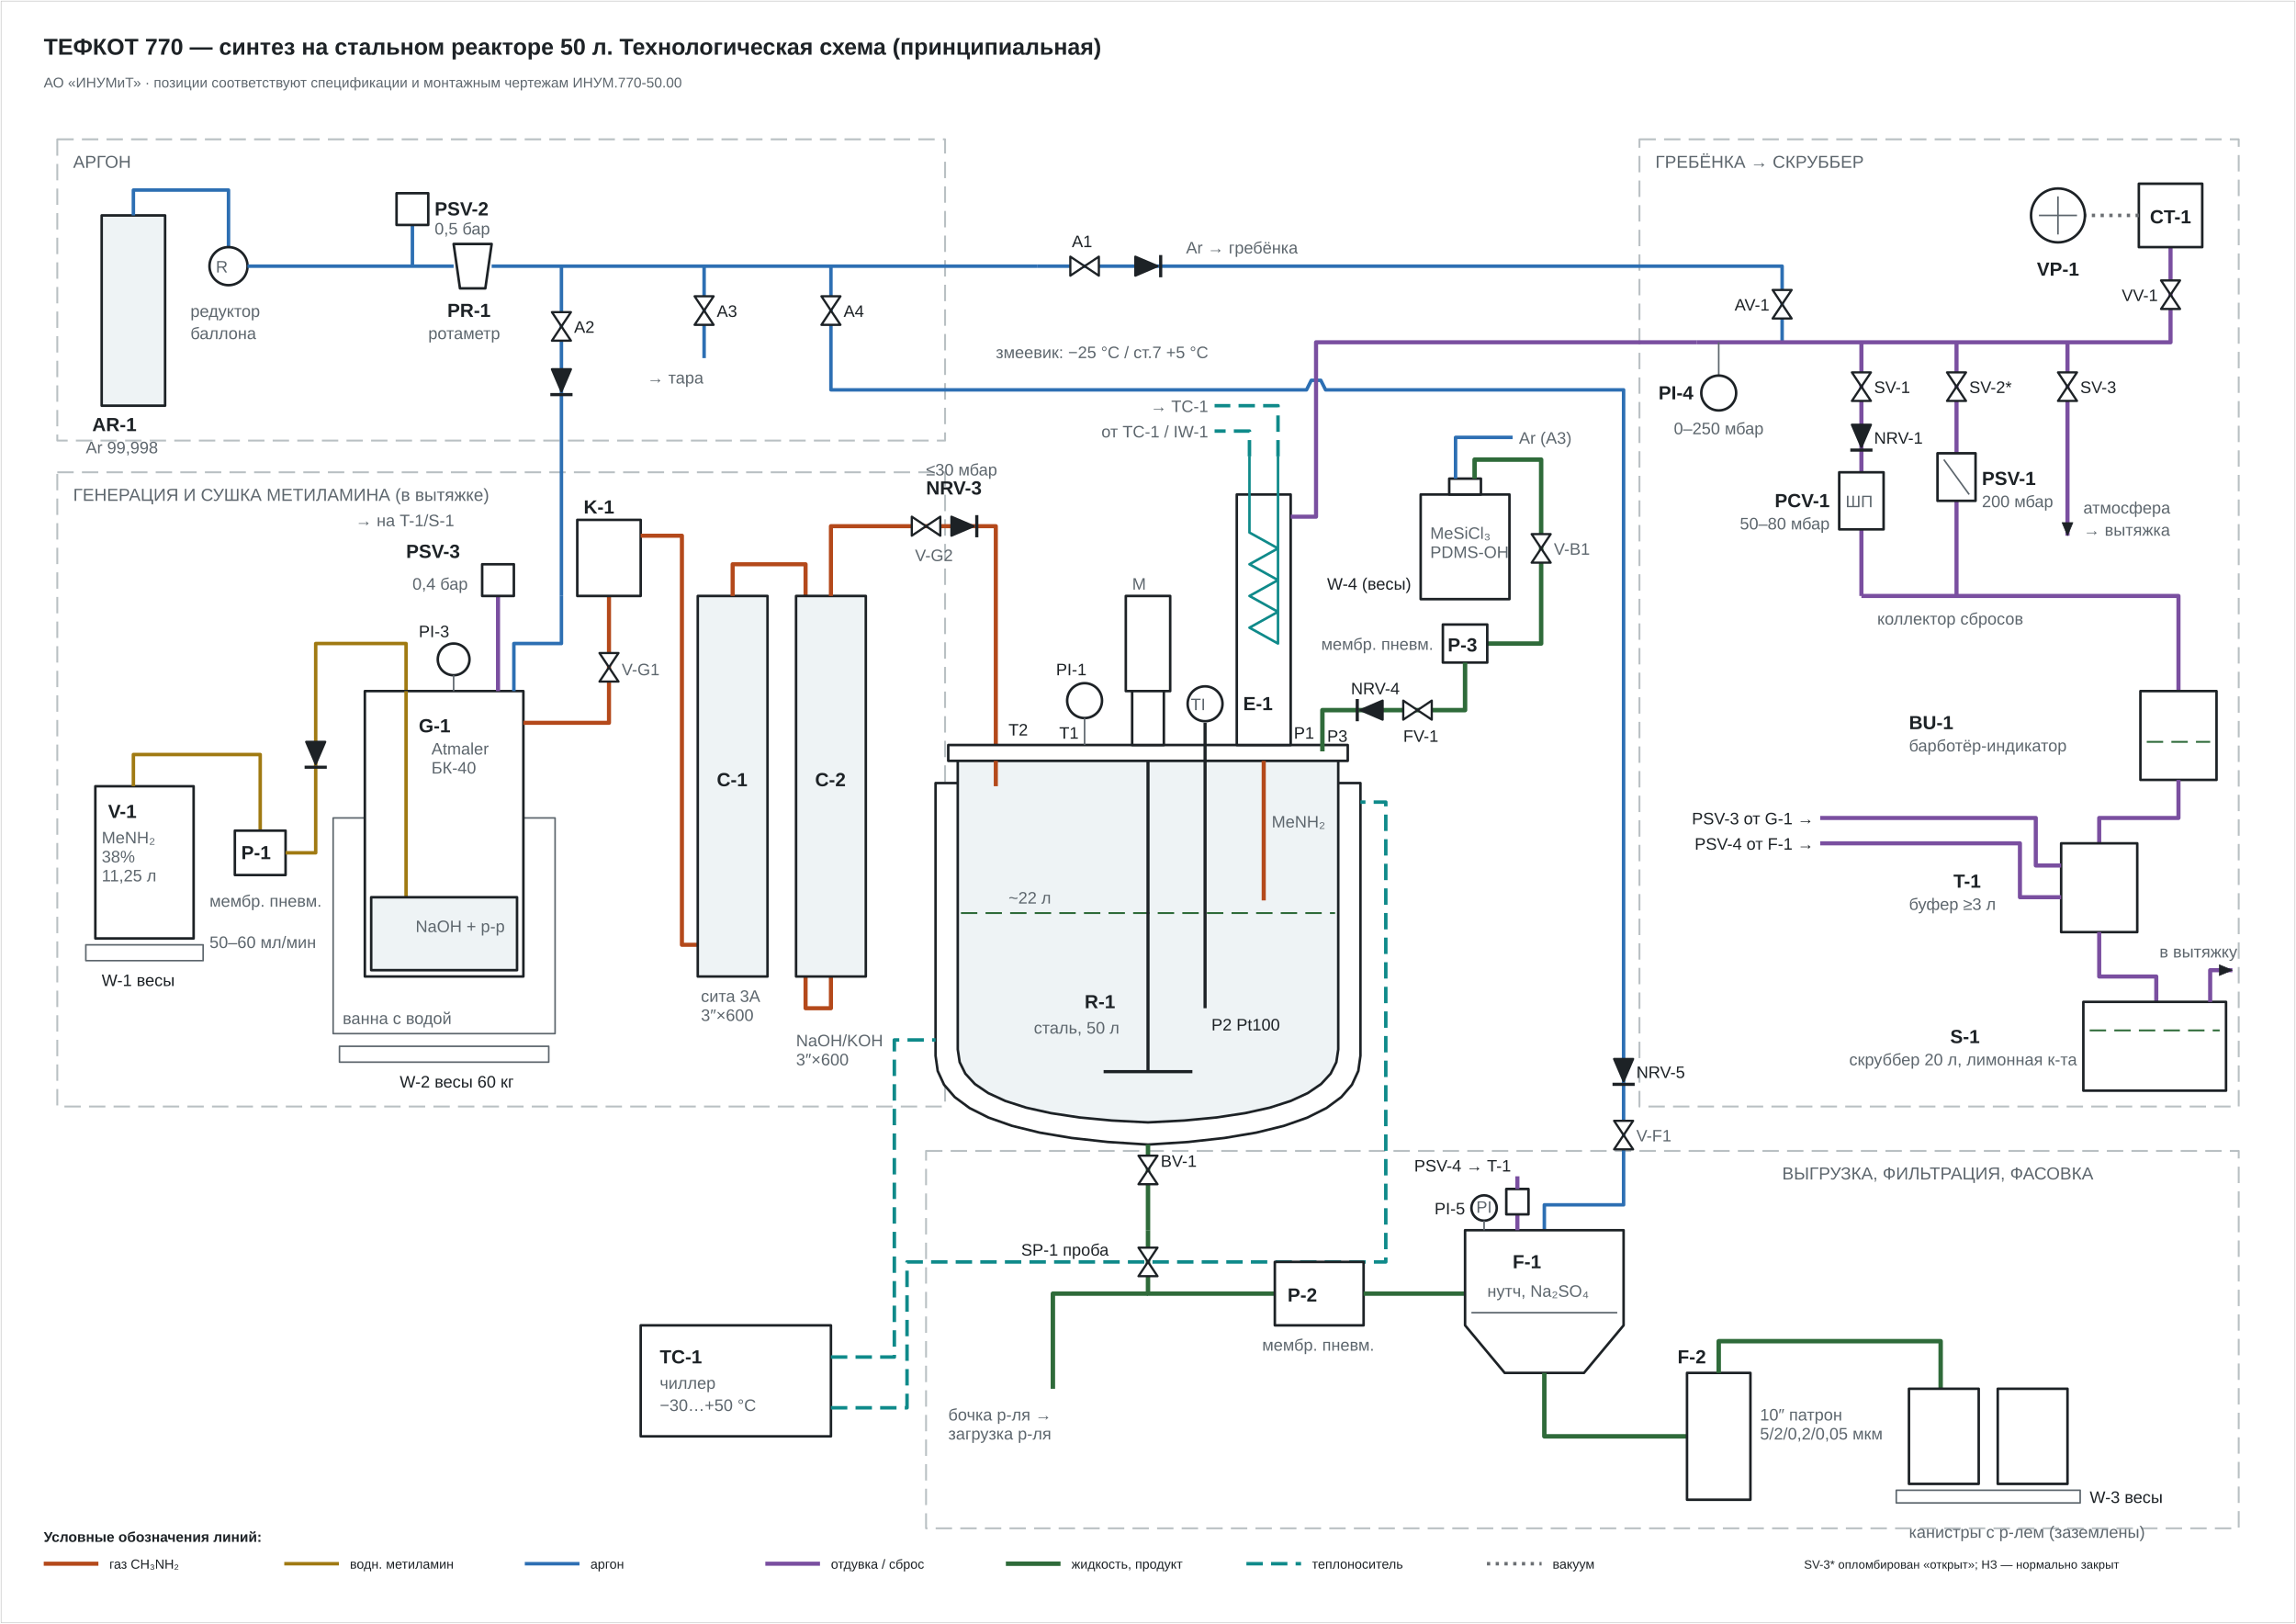
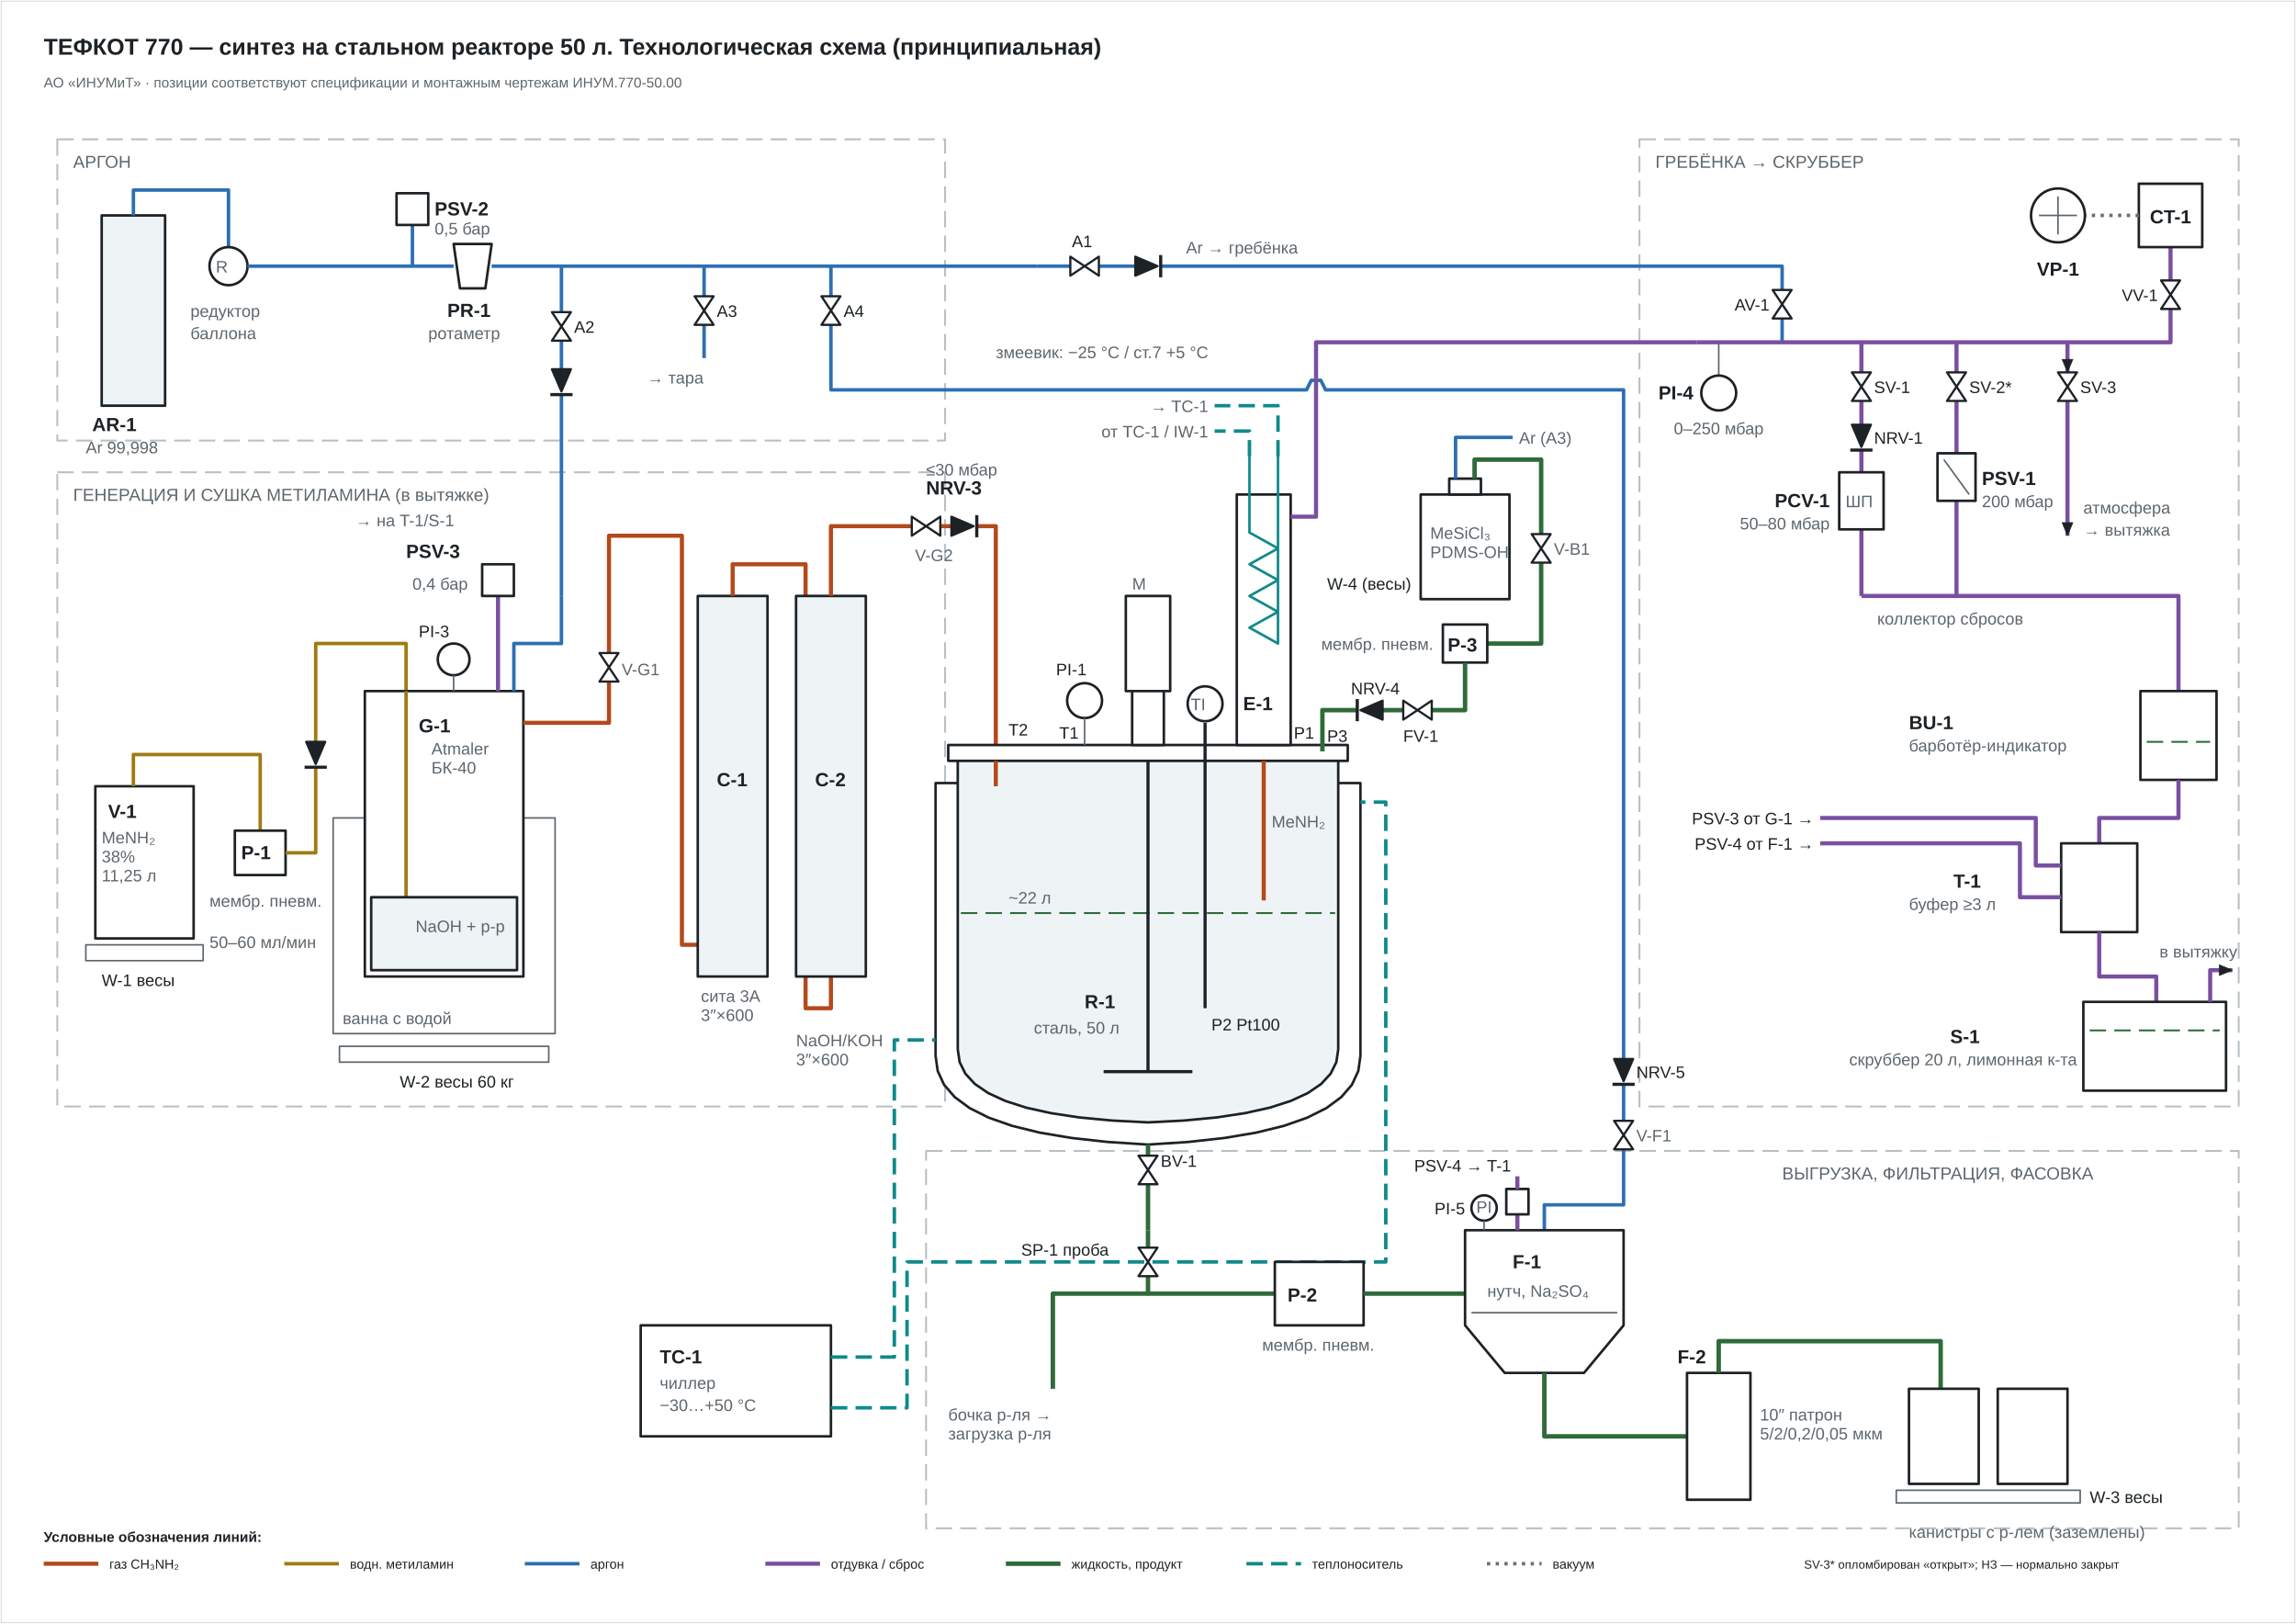
<svg xmlns="http://www.w3.org/2000/svg" viewBox="0 0 420.0 297.0" width="420.0mm" height="297.0mm" font-family="Arial, 'Liberation Sans', sans-serif">
  <rect width="100%" height="100%" fill="#fff" />
  <path d="M0.20,0.20 L419.80,0.20 L419.80,296.80 L0.20,296.80 Z" fill="none" stroke="#bbbbbb" stroke-width="0.1" stroke-linejoin="round" />
  <text x="8.00" y="10.00" font-size="4.2" text-anchor="start" fill="#1d2226" font-weight="bold">ТЕФКОТ 770 — синтез на стальном реакторе 50 л. Технологическая схема (принципиальная)</text>
  <text x="8.00" y="16.00" font-size="2.6" text-anchor="start" fill="#5d666d">АО «ИНУМиТ» · позиции соответствуют спецификации и монтажным чертежам ИНУМ.770-50.00</text>
  <path d="M10.48,25.48 L172.88,25.48 L172.88,80.58 L10.48,80.58 Z" fill="none" stroke="#b9c0c3" stroke-width="0.348" stroke-dasharray="3 1.5" stroke-linejoin="round" />
  <text x="13.38" y="30.70" font-size="3.19" text-anchor="start" fill="#5d666d">АРГОН</text>
  <path d="M10.48,86.38 L172.88,86.38 L172.88,202.38 L10.48,202.38 Z" fill="none" stroke="#b9c0c3" stroke-width="0.348" stroke-dasharray="3 1.5" stroke-linejoin="round" />
  <text x="13.38" y="91.60" font-size="3.19" text-anchor="start" fill="#5d666d">ГЕНЕРАЦИЯ И СУШКА МЕТИЛАМИНА (в вытяжке)</text>
  <path d="M299.90,25.48 L409.52,25.48 L409.52,202.38 L299.90,202.38 Z" fill="none" stroke="#b9c0c3" stroke-width="0.348" stroke-dasharray="3 1.5" stroke-linejoin="round" />
  <text x="302.80" y="30.70" font-size="3.19" text-anchor="start" fill="#5d666d">ГРЕБЁНКА → СКРУББЕР</text>
  <path d="M169.40,210.50 L409.52,210.50 L409.52,279.52 L169.40,279.52 Z" fill="none" stroke="#b9c0c3" stroke-width="0.348" stroke-dasharray="3 1.5" stroke-linejoin="round" />
  <text x="326.00" y="215.72" font-size="3.19" text-anchor="start" fill="#5d666d">ВЫГРУЗКА, ФИЛЬТРАЦИЯ, ФАСОВКА</text>
  <path d="M18.60,39.40 L30.20,39.40 L30.20,74.20 L18.60,74.20 Z" fill="#eef3f5" stroke="#1d2226" stroke-width="0.464" stroke-linejoin="round" />
  <text x="16.86" y="78.84" font-size="3.48" text-anchor="start" fill="#1d2226" font-weight="bold">AR-1</text>
  <text x="15.70" y="82.90" font-size="3.045" text-anchor="start" fill="#5d666d">Ar 99,998</text>
  <path d="M24.40,39.40 L24.40,34.76 L41.80,34.76 L41.80,45.20" fill="none" stroke="#2d6fb3" stroke-width="0.638" stroke-linejoin="round" />
  <circle cx="41.80" cy="48.68" r="3.48" fill="#ffffff" stroke="#1d2226" stroke-width="0.464" />
  <text x="39.48" y="49.84" font-size="3.045" text-anchor="start" fill="#5d666d">R</text>
  <text x="34.84" y="57.96" font-size="3.045" text-anchor="start" fill="#5d666d">редуктор</text>
  <text x="34.84" y="62.02" font-size="3.045" text-anchor="start" fill="#5d666d">баллона</text>
  <path d="M45.28,48.68 L82.98,48.68" fill="none" stroke="#2d6fb3" stroke-width="0.638" stroke-linejoin="round" />
  <path d="M75.44,48.68 L75.44,41.14" fill="none" stroke="#2d6fb3" stroke-width="0.638" stroke-linejoin="round" />
  <path d="M72.54,35.34 L78.34,35.34 L78.34,41.14 L72.54,41.14 Z" fill="#ffffff" stroke="#1d2226" stroke-width="0.464" stroke-linejoin="round" />
  <text x="79.50" y="39.40" font-size="3.48" text-anchor="start" fill="#1d2226" font-weight="bold">PSV-2</text>
  <text x="79.50" y="42.88" font-size="3.045" text-anchor="start" fill="#5d666d">0,5 бар</text>
  <path d="M82.98,44.62 L89.94,44.62 L88.78,52.74 L84.14,52.74 Z" fill="#ffffff" stroke="#1d2226" stroke-width="0.464" stroke-linejoin="round" />
  <text x="81.82" y="57.96" font-size="3.48" text-anchor="start" fill="#1d2226" font-weight="bold">PR-1</text>
  <text x="78.34" y="62.02" font-size="3.045" text-anchor="start" fill="#5d666d">ротаметр</text>
  <path d="M89.94,48.68 L169.40,48.68 L189.70,48.68" fill="none" stroke="#2d6fb3" stroke-width="0.638" stroke-linejoin="round" />
-   <path d="M102.70,48.68 L102.70,109.00" fill="none" stroke="#2d6fb3" stroke-width="0.638" stroke-linejoin="round" />
+   <path d="M102.70,48.68 L102.70,57.09" fill="none" stroke="#2d6fb3" stroke-width="0.638" stroke-linejoin="round" />
+   <path d="M102.70,62.31 L102.70,67.53" fill="none" stroke="#2d6fb3" stroke-width="0.638" stroke-linejoin="round" />
+   <path d="M102.70,72.17 L102.70,109.00" fill="none" stroke="#2d6fb3" stroke-width="0.638" stroke-linejoin="round" />
  <path d="M100.96,57.09 L104.44,62.31 L100.96,62.31 L104.44,57.09 Z" fill="#ffffff" stroke="#1d2226" stroke-width="0.406" stroke-linejoin="round" />
  <text x="105.02" y="60.86" font-size="3.045" text-anchor="start" fill="#1d2226">A2</text>
  <path d="M100.96,67.53 L102.70,71.59 L104.44,67.53 Z" fill="#1d2226" stroke="#1d2226" stroke-width="0.406" stroke-linejoin="round" />
  <path d="M100.67,72.17 L104.73,72.17" fill="none" stroke="#1d2226" stroke-width="0.58" stroke-linejoin="round" />
-   <path d="M128.80,48.68 L128.80,65.50" fill="none" stroke="#2d6fb3" stroke-width="0.638" stroke-linejoin="round" />
+   <path d="M128.80,48.68 L128.80,54.19" fill="none" stroke="#2d6fb3" stroke-width="0.638" stroke-linejoin="round" />
+   <path d="M128.80,59.41 L128.80,65.50" fill="none" stroke="#2d6fb3" stroke-width="0.638" stroke-linejoin="round" />
  <path d="M127.06,54.19 L130.54,59.41 L127.06,59.41 L130.54,54.19 Z" fill="#ffffff" stroke="#1d2226" stroke-width="0.406" stroke-linejoin="round" />
  <text x="131.12" y="57.96" font-size="3.045" text-anchor="start" fill="#1d2226">A3</text>
  <text x="118.36" y="70.14" font-size="3.045" text-anchor="start" fill="#5d666d">→ тара</text>
-   <path d="M152.00,48.68 L152.00,71.30 L239.00,71.30 L239.87,69.56 L241.61,69.56 L242.48,71.30 L297.00,71.30 L297.00,220.36 L282.50,220.36 L282.50,225.00" fill="none" stroke="#2d6fb3" stroke-width="0.638" stroke-linejoin="round" />
+   <path d="M152.00,48.68 L152.00,54.19" fill="none" stroke="#2d6fb3" stroke-width="0.638" stroke-linejoin="round" />
+   <path d="M152.00,59.41 L152.00,71.30 L239.00,71.30 L239.87,69.56 L241.61,69.56 L242.48,71.30 L297.00,71.30 L297.00,193.68" fill="none" stroke="#2d6fb3" stroke-width="0.638" stroke-linejoin="round" />
+   <path d="M297.00,198.32 L297.00,204.99" fill="none" stroke="#2d6fb3" stroke-width="0.638" stroke-linejoin="round" />
+   <path d="M297.00,210.21 L297.00,220.36 L282.50,220.36 L282.50,225.00" fill="none" stroke="#2d6fb3" stroke-width="0.638" stroke-linejoin="round" />
  <path d="M150.26,54.19 L153.74,59.41 L150.26,59.41 L153.74,54.19 Z" fill="#ffffff" stroke="#1d2226" stroke-width="0.406" stroke-linejoin="round" />
  <text x="154.32" y="57.96" font-size="3.045" text-anchor="start" fill="#1d2226">A4</text>
  <path d="M295.26,193.68 L297.00,197.74 L298.74,193.68 Z" fill="#1d2226" stroke="#1d2226" stroke-width="0.406" stroke-linejoin="round" />
  <path d="M294.97,198.32 L299.03,198.32" fill="none" stroke="#1d2226" stroke-width="0.58" stroke-linejoin="round" />
  <text x="299.32" y="197.16" font-size="3.045" text-anchor="start" fill="#1d2226">NRV-5</text>
  <path d="M295.26,204.99 L298.74,210.21 L295.26,210.21 L298.74,204.99 Z" fill="#ffffff" stroke="#1d2226" stroke-width="0.406" stroke-linejoin="round" />
  <text x="299.32" y="208.76" font-size="3.045" text-anchor="start" fill="#5d666d">V-F1</text>
-   <path d="M189.70,48.68 L326.00,48.68 L326.00,62.60" fill="none" stroke="#2d6fb3" stroke-width="0.638" stroke-linejoin="round" />
+   <path d="M189.70,48.68 L195.79,48.68" fill="none" stroke="#2d6fb3" stroke-width="0.638" stroke-linejoin="round" />
+   <path d="M201.01,48.68 L207.68,48.68" fill="none" stroke="#2d6fb3" stroke-width="0.638" stroke-linejoin="round" />
+   <path d="M212.32,48.68 L326.00,48.68 L326.00,53.03" fill="none" stroke="#2d6fb3" stroke-width="0.638" stroke-linejoin="round" />
+   <path d="M326.00,58.25 L326.00,62.60" fill="none" stroke="#2d6fb3" stroke-width="0.638" stroke-linejoin="round" />
  <path d="M195.79,46.94 L201.01,50.42 L201.01,46.94 L195.79,50.42 Z" fill="#ffffff" stroke="#1d2226" stroke-width="0.406" stroke-linejoin="round" />
  <text x="196.08" y="45.20" font-size="3.045" text-anchor="start" fill="#1d2226">A1</text>
  <path d="M207.68,46.94 L211.74,48.68 L207.68,50.42 Z" fill="#1d2226" stroke="#1d2226" stroke-width="0.406" stroke-linejoin="round" />
  <path d="M212.32,46.65 L212.32,50.71" fill="none" stroke="#1d2226" stroke-width="0.58" stroke-linejoin="round" />
  <text x="216.96" y="46.36" font-size="3.045" text-anchor="start" fill="#5d666d">Ar → гребёнка</text>
  <path d="M17.44,143.80 L35.42,143.80 L35.42,171.64 L17.44,171.64 Z" fill="#ffffff" stroke="#1d2226" stroke-width="0.464" stroke-linejoin="round" />
  <text x="19.76" y="149.60" font-size="3.48" text-anchor="start" fill="#1d2226" font-weight="bold">V-1</text>
  <text x="18.60" y="154.24" font-size="3.045" text-anchor="start" fill="#5d666d">MeNH₂</text>
  <text x="18.60" y="157.72" font-size="3.045" text-anchor="start" fill="#5d666d">38%</text>
  <text x="18.60" y="161.20" font-size="3.045" text-anchor="start" fill="#5d666d">11,25 л</text>
  <path d="M15.70,172.80 L37.16,172.80 L37.16,175.70 L15.70,175.70 Z" fill="none" stroke="#5d666d" stroke-width="0.29" stroke-linejoin="round" />
  <text x="18.60" y="180.34" font-size="3.045" text-anchor="start" fill="#1d2226">W-1 весы</text>
  <path d="M24.40,143.80 L24.40,138.00 L47.60,138.00 L47.60,151.92" fill="none" stroke="#a07a12" stroke-width="0.638" stroke-linejoin="round" />
  <path d="M42.96,151.92 L52.24,151.92 L52.24,160.04 L42.96,160.04 Z" fill="#ffffff" stroke="#1d2226" stroke-width="0.464" stroke-linejoin="round" />
  <text x="44.12" y="157.14" font-size="3.48" text-anchor="start" fill="#1d2226" font-weight="bold">P-1</text>
  <text x="38.32" y="165.84" font-size="3.045" text-anchor="start" fill="#5d666d">мембр. пневм.</text>
  <text x="38.32" y="173.38" font-size="3.045" text-anchor="start" fill="#5d666d">50–60 мл/мин</text>
-   <path d="M52.24,155.98 L57.75,155.98 L57.75,117.70 L74.28,117.70 L74.28,126.40" fill="none" stroke="#a07a12" stroke-width="0.638" stroke-linejoin="round" />
+   <path d="M52.24,155.98 L57.75,155.98 L57.75,140.32" fill="none" stroke="#a07a12" stroke-width="0.638" stroke-linejoin="round" />
+   <path d="M57.75,135.68 L57.75,117.70 L74.28,117.70 L74.28,126.40" fill="none" stroke="#a07a12" stroke-width="0.638" stroke-linejoin="round" />
  <path d="M56.01,135.68 L57.75,139.74 L59.49,135.68 Z" fill="#1d2226" stroke="#1d2226" stroke-width="0.406" stroke-linejoin="round" />
  <path d="M55.72,140.32 L59.78,140.32" fill="none" stroke="#1d2226" stroke-width="0.58" stroke-linejoin="round" />
  <path d="M60.94,149.60 L101.54,149.60 L101.54,189.04 L60.94,189.04 Z" fill="none" stroke="#5d666d" stroke-width="0.29" stroke-linejoin="round" />
  <text x="62.68" y="187.30" font-size="3.045" text-anchor="start" fill="#5d666d">ванна с водой</text>
  <path d="M66.74,126.40 L95.74,126.40 L95.74,178.60 L66.74,178.60 Z" fill="#ffffff" stroke="#1d2226" stroke-width="0.464" stroke-linejoin="round" />
  <path d="M74.28,126.40 L74.28,172.80" fill="none" stroke="#a07a12" stroke-width="0.638" stroke-linejoin="round" />
  <path d="M67.90,164.10 L94.58,164.10 L94.58,177.44 L67.90,177.44 Z" fill="#eef3f5" stroke="#1d2226" stroke-width="0.464" stroke-linejoin="round" />
  <text x="76.02" y="170.48" font-size="3.045" text-anchor="start" fill="#5d666d">NaOH + р-р</text>
  <text x="76.60" y="133.94" font-size="3.48" text-anchor="start" fill="#1d2226" font-weight="bold">G-1</text>
  <text x="78.92" y="138.00" font-size="3.045" text-anchor="start" fill="#5d666d">Atmaler</text>
  <text x="78.92" y="141.48" font-size="3.045" text-anchor="start" fill="#5d666d">БК-40</text>
  <path d="M62.10,191.36 L100.38,191.36 L100.38,194.26 L62.10,194.26 Z" fill="none" stroke="#5d666d" stroke-width="0.29" stroke-linejoin="round" />
  <text x="73.12" y="198.90" font-size="3.045" text-anchor="start" fill="#1d2226">W-2 весы 60 кг</text>
  <path d="M91.10,126.40 L91.10,117.70 L91.10,109.00" fill="none" stroke="#7a4fa0" stroke-width="0.754" stroke-linejoin="round" />
  <path d="M88.20,103.20 L94.00,103.20 L94.00,109.00 L88.20,109.00 Z" fill="#ffffff" stroke="#1d2226" stroke-width="0.464" stroke-linejoin="round" />
  <text x="74.28" y="102.04" font-size="3.48" text-anchor="start" fill="#1d2226" font-weight="bold">PSV-3</text>
  <text x="75.44" y="107.84" font-size="3.045" text-anchor="start" fill="#5d666d">0,4 бар</text>
  <text x="65.00" y="96.24" font-size="3.045" text-anchor="start" fill="#5d666d">→ на T-1/S-1</text>
  <circle cx="82.98" cy="120.60" r="2.90" fill="#ffffff" stroke="#1d2226" stroke-width="0.464" />
  <path d="M82.98,123.50 L82.98,126.40" fill="none" stroke="#5d666d" stroke-width="0.29" stroke-linejoin="round" />
  <text x="76.60" y="116.54" font-size="3.045" text-anchor="start" fill="#1d2226">PI-3</text>
  <path d="M102.70,109.00 L102.70,117.70 L94.00,117.70 L94.00,126.40" fill="none" stroke="#2d6fb3" stroke-width="0.638" stroke-linejoin="round" />
-   <path d="M95.74,132.20 L111.40,132.20 L111.40,109.00" fill="none" stroke="#b4491b" stroke-width="0.754" stroke-linejoin="round" />
+   <path d="M95.74,132.20 L111.40,132.20 L111.40,124.66" fill="none" stroke="#b4491b" stroke-width="0.754" stroke-linejoin="round" />
+   <path d="M111.40,119.44 L111.40,97.98 L124.74,97.98 L124.74,172.80 L127.64,172.80" fill="none" stroke="#b4491b" stroke-width="0.754" stroke-linejoin="round" />
  <path d="M109.66,119.44 L113.14,124.66 L109.66,124.66 L113.14,119.44 Z" fill="#ffffff" stroke="#1d2226" stroke-width="0.406" stroke-linejoin="round" />
  <text x="113.72" y="123.50" font-size="3.045" text-anchor="start" fill="#5d666d">V-G1</text>
-   <path d="M105.60,95.08 L117.20,95.08 L117.20,109.00 L105.60,109.00 Z" fill="#ffffff" stroke="#1d2226" stroke-width="0.464" stroke-linejoin="round" />
-   <text x="106.76" y="93.92" font-size="3.48" text-anchor="start" fill="#1d2226" font-weight="bold">K-1</text>
-   <path d="M117.20,97.98 L124.74,97.98 L124.74,172.80 L127.64,172.80" fill="none" stroke="#b4491b" stroke-width="0.754" stroke-linejoin="round" />
  <path d="M127.64,109.00 L140.40,109.00 L140.40,178.60 L127.64,178.60 Z" fill="#eef3f5" stroke="#1d2226" stroke-width="0.464" stroke-linejoin="round" />
  <text x="131.12" y="143.80" font-size="3.48" text-anchor="start" fill="#1d2226" font-weight="bold">C-1</text>
  <text x="128.22" y="183.24" font-size="3.045" text-anchor="start" fill="#5d666d">сита 3A</text>
  <text x="128.22" y="186.72" font-size="3.045" text-anchor="start" fill="#5d666d">3″×600</text>
  <path d="M134.02,109.00 L134.02,103.20 L147.36,103.20 L147.36,184.40 L152.00,184.40 L152.00,178.60" fill="none" stroke="#b4491b" stroke-width="0.754" stroke-linejoin="round" />
  <path d="M145.62,109.00 L158.38,109.00 L158.38,178.60 L145.62,178.60 Z" fill="#eef3f5" stroke="#1d2226" stroke-width="0.464" stroke-linejoin="round" />
  <text x="149.10" y="143.80" font-size="3.48" text-anchor="start" fill="#1d2226" font-weight="bold">C-2</text>
  <text x="145.62" y="191.36" font-size="3.045" text-anchor="start" fill="#5d666d">NaOH/KOH</text>
  <text x="145.62" y="194.84" font-size="3.045" text-anchor="start" fill="#5d666d">3″×600</text>
-   <path d="M152.00,109.00 L152.00,96.24 L182.16,96.24 L182.16,136.26" fill="none" stroke="#b4491b" stroke-width="0.754" stroke-linejoin="round" />
+   <path d="M152.00,109.00 L152.00,96.24 L166.79,96.24" fill="none" stroke="#b4491b" stroke-width="0.754" stroke-linejoin="round" />
+   <path d="M172.01,96.24 L174.04,96.24" fill="none" stroke="#b4491b" stroke-width="0.754" stroke-linejoin="round" />
+   <path d="M178.68,96.24 L182.16,96.24 L182.16,136.26" fill="none" stroke="#b4491b" stroke-width="0.754" stroke-linejoin="round" />
  <path d="M166.79,94.50 L172.01,97.98 L172.01,94.50 L166.79,97.98 Z" fill="#ffffff" stroke="#1d2226" stroke-width="0.406" stroke-linejoin="round" />
  <text x="167.37" y="102.62" font-size="3.045" text-anchor="start" fill="#5d666d">V-G2</text>
  <path d="M174.04,94.50 L178.10,96.24 L174.04,97.98 Z" fill="#1d2226" stroke="#1d2226" stroke-width="0.406" stroke-linejoin="round" />
  <path d="M178.68,94.21 L178.68,98.27" fill="none" stroke="#1d2226" stroke-width="0.58" stroke-linejoin="round" />
  <text x="169.40" y="90.44" font-size="3.48" text-anchor="start" fill="#1d2226" font-weight="bold">NRV-3</text>
  <text x="169.40" y="86.96" font-size="3.045" text-anchor="start" fill="#5d666d">≤30 мбар</text>
  <path d="M171.14,143.22 L171.14,193.10 L171.53,195.87 L172.69,198.39 L174.64,200.65 L177.36,202.66 L180.85,204.41 L185.13,205.91 L190.18,207.15 L196.01,208.13 L202.62,208.86 L210.00,209.34 L217.38,208.86 L223.99,208.13 L229.82,207.15 L234.87,205.91 L239.14,204.41 L242.64,202.66 L245.36,200.65 L247.31,198.39 L248.47,195.87 L248.86,193.10 L248.86,143.22 Z" fill="#ffffff" stroke="#1d2226" stroke-width="0.464" stroke-linejoin="round" />
  <path d="M175.20,138.00 L175.20,191.94 L175.55,194.27 L176.59,196.37 L178.33,198.26 L180.77,199.92 L183.90,201.36 L187.73,202.59 L192.25,203.59 L197.47,204.38 L203.39,204.94 L210.00,205.28 L216.61,204.94 L222.53,204.38 L227.75,203.59 L232.27,202.59 L236.10,201.36 L239.23,199.92 L241.67,198.26 L243.41,196.37 L244.45,194.27 L244.80,191.94 L244.80,138.00 Z" fill="#eef3f5" stroke="#1d2226" stroke-width="0.464" stroke-linejoin="round" />
  <path d="M173.46,136.26 L246.54,136.26 L246.54,139.16 L173.46,139.16 Z" fill="#ffffff" stroke="#1d2226" stroke-width="0.464" stroke-linejoin="round" />
  <path d="M175.78,167.00 L244.22,167.00" fill="none" stroke="#2f6b3a" stroke-width="0.348" stroke-dasharray="3 1.5" stroke-linejoin="round" />
  <text x="184.48" y="165.26" font-size="3.045" text-anchor="start" fill="#5d666d">~22 л</text>
  <text x="198.40" y="184.40" font-size="3.48" text-anchor="start" fill="#1d2226" font-weight="bold">R-1</text>
  <text x="189.12" y="189.04" font-size="3.045" text-anchor="start" fill="#5d666d">сталь, 50 л</text>
  <path d="M182.16,139.16 L182.16,143.80" fill="none" stroke="#b4491b" stroke-width="0.754" stroke-linejoin="round" />
  <path d="M231.17,139.16 L231.17,164.68" fill="none" stroke="#b4491b" stroke-width="0.754" stroke-linejoin="round" />
  <text x="232.62" y="151.34" font-size="3.045" text-anchor="start" fill="#5d666d">MeNH₂</text>
  <text x="184.48" y="134.52" font-size="3.045" text-anchor="start" fill="#1d2226">T2</text>
  <circle cx="198.40" cy="128.14" r="3.19" fill="#ffffff" stroke="#1d2226" stroke-width="0.464" />
  <path d="M198.40,131.33 L198.40,136.26" fill="none" stroke="#5d666d" stroke-width="0.29" stroke-linejoin="round" />
  <text x="193.18" y="123.50" font-size="3.045" text-anchor="start" fill="#1d2226">PI-1</text>
  <text x="193.76" y="135.10" font-size="3.045" text-anchor="start" fill="#1d2226">T1</text>
  <path d="M205.94,109.00 L214.06,109.00 L214.06,126.40 L205.94,126.40 Z" fill="#ffffff" stroke="#1d2226" stroke-width="0.464" stroke-linejoin="round" />
  <text x="207.10" y="107.84" font-size="3.045" text-anchor="start" fill="#5d666d">M</text>
  <path d="M207.10,126.40 L212.90,126.40 L212.90,136.26 L207.10,136.26 Z" fill="#ffffff" stroke="#1d2226" stroke-width="0.464" stroke-linejoin="round" />
  <path d="M210.00,139.16 L210.00,196.00" fill="none" stroke="#1d2226" stroke-width="0.58" stroke-linejoin="round" />
  <path d="M201.88,196.00 L218.12,196.00" fill="none" stroke="#1d2226" stroke-width="0.58" stroke-linejoin="round" />
  <path d="M220.44,132.20 L220.44,184.40" fill="none" stroke="#1d2226" stroke-width="0.58" stroke-linejoin="round" />
  <circle cx="220.44" cy="128.72" r="3.19" fill="#ffffff" stroke="#1d2226" stroke-width="0.464" />
  <text x="217.83" y="129.88" font-size="3.045" text-anchor="start" fill="#5d666d">TI</text>
  <text x="221.60" y="188.46" font-size="3.045" text-anchor="start" fill="#1d2226">P2 Pt100</text>
  <path d="M226.24,90.44 L236.10,90.44 L236.10,136.26 L226.24,136.26 Z" fill="#ffffff" stroke="#1d2226" stroke-width="0.464" stroke-linejoin="round" />
  <path d="M228.56,83.48 L228.56,97.40 L233.78,100.30 L228.56,103.20 L233.78,106.10 L228.56,109.00 L233.78,111.90 L228.56,114.80 L233.78,117.70 L233.78,83.48" fill="none" stroke="#0f8a8a" stroke-width="0.464" stroke-linejoin="round" />
  <path d="M228.56,83.48 L228.56,78.84 L222.18,78.84" fill="none" stroke="#0f8a8a" stroke-width="0.638" stroke-dasharray="3 1.5" stroke-linejoin="round" />
  <path d="M233.78,83.48 L233.78,74.20 L222.18,74.20" fill="none" stroke="#0f8a8a" stroke-width="0.638" stroke-dasharray="3 1.5" stroke-linejoin="round" />
  <text x="221.02" y="75.36" font-size="3.045" text-anchor="end" fill="#5d666d">→ TC-1</text>
  <text x="221.02" y="80.00" font-size="3.045" text-anchor="end" fill="#5d666d">от TC-1 / IW-1</text>
  <text x="227.40" y="129.88" font-size="3.48" text-anchor="start" fill="#1d2226" font-weight="bold">E-1</text>
  <text x="182.16" y="65.50" font-size="3.045" text-anchor="start" fill="#5d666d">змеевик: −25 °C / ст.7 +5 °C</text>
  <text x="236.68" y="135.10" font-size="3.045" text-anchor="start" fill="#1d2226">P1</text>
  <path d="M259.88,90.44 L276.12,90.44 L276.12,109.58 L259.88,109.58 Z" fill="#ffffff" stroke="#1d2226" stroke-width="0.464" stroke-linejoin="round" />
  <path d="M265.10,87.54 L270.90,87.54 L270.90,90.44 L265.10,90.44 Z" fill="#ffffff" stroke="#1d2226" stroke-width="0.464" stroke-linejoin="round" />
  <text x="261.62" y="98.56" font-size="3.045" text-anchor="start" fill="#5d666d">MeSiCl₃</text>
  <text x="261.62" y="102.04" font-size="3.045" text-anchor="start" fill="#5d666d">PDMS-OH</text>
  <text x="258.14" y="107.84" font-size="3.045" text-anchor="end" fill="#1d2226">W-4 (весы)</text>
  <path d="M266.26,87.54 L266.26,80.00 L276.70,80.00" fill="none" stroke="#2d6fb3" stroke-width="0.638" stroke-linejoin="round" />
  <text x="277.86" y="81.16" font-size="3.045" text-anchor="start" fill="#5d666d">Ar (A3)</text>
-   <path d="M269.74,87.54 L269.74,84.06 L281.92,84.06 L281.92,117.70 L272.06,117.70" fill="none" stroke="#2f6b3a" stroke-width="0.812" stroke-linejoin="round" />
+   <path d="M269.74,87.54 L269.74,84.06 L281.92,84.06 L281.92,97.69" fill="none" stroke="#2f6b3a" stroke-width="0.812" stroke-linejoin="round" />
+   <path d="M281.92,102.91 L281.92,117.70 L272.06,117.70" fill="none" stroke="#2f6b3a" stroke-width="0.812" stroke-linejoin="round" />
  <path d="M280.18,97.69 L283.66,102.91 L280.18,102.91 L283.66,97.69 Z" fill="#ffffff" stroke="#1d2226" stroke-width="0.406" stroke-linejoin="round" />
  <text x="284.24" y="101.46" font-size="3.045" text-anchor="start" fill="#5d666d">V-B1</text>
  <path d="M263.94,114.22 L272.06,114.22 L272.06,121.18 L263.94,121.18 Z" fill="#ffffff" stroke="#1d2226" stroke-width="0.464" stroke-linejoin="round" />
  <text x="264.81" y="119.15" font-size="3.48" text-anchor="start" fill="#1d2226" font-weight="bold">P-3</text>
  <text x="262.20" y="118.86" font-size="3.045" text-anchor="end" fill="#5d666d">мембр. пневм.</text>
-   <path d="M268.00,121.18 L268.00,129.88 L241.90,129.88 L241.90,137.42" fill="none" stroke="#2f6b3a" stroke-width="0.812" stroke-linejoin="round" />
+   <path d="M268.00,121.18 L268.00,129.88 L261.91,129.88" fill="none" stroke="#2f6b3a" stroke-width="0.812" stroke-linejoin="round" />
+   <path d="M256.69,129.88 L252.92,129.88" fill="none" stroke="#2f6b3a" stroke-width="0.812" stroke-linejoin="round" />
+   <path d="M248.28,129.88 L241.90,129.88 L241.90,137.42" fill="none" stroke="#2f6b3a" stroke-width="0.812" stroke-linejoin="round" />
  <path d="M256.69,128.14 L261.91,131.62 L261.91,128.14 L256.69,131.62 Z" fill="#ffffff" stroke="#1d2226" stroke-width="0.406" stroke-linejoin="round" />
  <text x="256.69" y="135.68" font-size="3.045" text-anchor="start" fill="#1d2226">FV-1</text>
  <path d="M252.92,128.14 L248.86,129.88 L252.92,131.62 Z" fill="#1d2226" stroke="#1d2226" stroke-width="0.406" stroke-linejoin="round" />
  <path d="M248.28,127.85 L248.28,131.91" fill="none" stroke="#1d2226" stroke-width="0.58" stroke-linejoin="round" />
  <text x="247.12" y="126.98" font-size="3.045" text-anchor="start" fill="#1d2226">NRV-4</text>
  <text x="242.77" y="135.68" font-size="3.045" text-anchor="start" fill="#1d2226">P3</text>
  <path d="M236.10,94.50 L240.74,94.50 L240.74,62.60 L310.34,62.60" fill="none" stroke="#7a4fa0" stroke-width="0.754" stroke-linejoin="round" />
  <path d="M117.20,242.40 L152.00,242.40 L152.00,262.70 L117.20,262.70 Z" fill="#ffffff" stroke="#1d2226" stroke-width="0.464" stroke-linejoin="round" />
  <text x="120.68" y="249.36" font-size="3.48" text-anchor="start" fill="#1d2226" font-weight="bold">TC-1</text>
  <text x="120.68" y="254.00" font-size="3.045" text-anchor="start" fill="#5d666d">чиллер</text>
  <text x="120.68" y="258.06" font-size="3.045" text-anchor="start" fill="#5d666d">−30…+50 °C</text>
  <path d="M152.00,248.20 L163.60,248.20 L163.60,190.20 L171.14,190.20" fill="none" stroke="#0f8a8a" stroke-width="0.638" stroke-dasharray="3 1.5" stroke-linejoin="round" />
  <path d="M152.00,257.48 L165.92,257.48 L165.92,230.80 L253.50,230.80 L253.50,146.70 L248.86,146.70" fill="none" stroke="#0f8a8a" stroke-width="0.638" stroke-dasharray="3 1.5" stroke-linejoin="round" />
-   <path d="M310.34,62.60 L397.05,62.60 L397.05,45.20" fill="none" stroke="#7a4fa0" stroke-width="0.754" stroke-linejoin="round" />
+   <path d="M310.34,62.60 L397.05,62.60 L397.05,56.51" fill="none" stroke="#7a4fa0" stroke-width="0.754" stroke-linejoin="round" />
+   <path d="M397.05,51.29 L397.05,45.20" fill="none" stroke="#7a4fa0" stroke-width="0.754" stroke-linejoin="round" />
  <path d="M314.40,62.60 L314.40,68.69" fill="none" stroke="#5d666d" stroke-width="0.29" stroke-linejoin="round" />
  <circle cx="314.40" cy="71.88" r="3.19" fill="#ffffff" stroke="#1d2226" stroke-width="0.464" />
  <text x="309.76" y="73.04" font-size="3.48" text-anchor="end" fill="#1d2226" font-weight="bold">PI-4</text>
  <text x="314.40" y="79.42" font-size="3.045" text-anchor="middle" fill="#5d666d">0–250 мбар</text>
  <path d="M324.26,53.03 L327.74,58.25 L324.26,58.25 L327.74,53.03 Z" fill="#ffffff" stroke="#1d2226" stroke-width="0.406" stroke-linejoin="round" />
  <text x="323.68" y="56.80" font-size="3.045" text-anchor="end" fill="#1d2226">AV-1</text>
-   <path d="M340.50,62.60 L340.50,109.00" fill="none" stroke="#7a4fa0" stroke-width="0.754" stroke-linejoin="round" />
+   <path d="M340.50,62.60 L340.50,68.11" fill="none" stroke="#7a4fa0" stroke-width="0.754" stroke-linejoin="round" />
+   <path d="M340.50,73.33 L340.50,77.68" fill="none" stroke="#7a4fa0" stroke-width="0.754" stroke-linejoin="round" />
+   <path d="M340.50,82.32 L340.50,109.00" fill="none" stroke="#7a4fa0" stroke-width="0.754" stroke-linejoin="round" />
  <path d="M338.76,68.11 L342.24,73.33 L338.76,73.33 L342.24,68.11 Z" fill="#ffffff" stroke="#1d2226" stroke-width="0.406" stroke-linejoin="round" />
  <text x="342.82" y="71.88" font-size="3.045" text-anchor="start" fill="#1d2226">SV-1</text>
  <path d="M338.76,77.68 L340.50,81.74 L342.24,77.68 Z" fill="#1d2226" stroke="#1d2226" stroke-width="0.406" stroke-linejoin="round" />
  <path d="M338.47,82.32 L342.53,82.32" fill="none" stroke="#1d2226" stroke-width="0.58" stroke-linejoin="round" />
  <text x="342.82" y="81.16" font-size="3.045" text-anchor="start" fill="#1d2226">NRV-1</text>
  <path d="M336.44,86.38 L344.56,86.38 L344.56,96.82 L336.44,96.82 Z" fill="#ffffff" stroke="#1d2226" stroke-width="0.464" stroke-linejoin="round" />
  <text x="337.60" y="92.76" font-size="3.045" text-anchor="start" fill="#5d666d">ШП</text>
  <text x="334.70" y="92.76" font-size="3.48" text-anchor="end" fill="#1d2226" font-weight="bold">PCV-1</text>
  <text x="334.70" y="96.82" font-size="3.045" text-anchor="end" fill="#5d666d">50–80 мбар</text>
-   <path d="M357.90,62.60 L357.90,109.00" fill="none" stroke="#7a4fa0" stroke-width="0.754" stroke-linejoin="round" />
+   <path d="M357.90,62.60 L357.90,68.11" fill="none" stroke="#7a4fa0" stroke-width="0.754" stroke-linejoin="round" />
+   <path d="M357.90,73.33 L357.90,109.00" fill="none" stroke="#7a4fa0" stroke-width="0.754" stroke-linejoin="round" />
  <path d="M356.16,68.11 L359.64,73.33 L356.16,73.33 L359.64,68.11 Z" fill="#ffffff" stroke="#1d2226" stroke-width="0.406" stroke-linejoin="round" />
  <text x="360.22" y="71.88" font-size="3.045" text-anchor="start" fill="#1d2226">SV-2*</text>
  <path d="M354.42,82.90 L361.38,82.90 L361.38,91.60 L354.42,91.60 Z" fill="#ffffff" stroke="#1d2226" stroke-width="0.464" stroke-linejoin="round" />
  <path d="M355.58,84.06 L360.22,90.44" fill="none" stroke="#5d666d" stroke-width="0.29" stroke-linejoin="round" />
  <text x="362.54" y="88.70" font-size="3.48" text-anchor="start" fill="#1d2226" font-weight="bold">PSV-1</text>
  <text x="362.54" y="92.76" font-size="3.045" text-anchor="start" fill="#5d666d">200 мбар</text>
-   <path d="M378.20,62.60 L378.20,97.98" fill="none" stroke="#7a4fa0" stroke-width="0.754" stroke-linejoin="round" />
+   <path d="M378.20,62.60 L378.20,68.11" fill="none" stroke="#7a4fa0" stroke-width="0.754" stroke-linejoin="round" />
+   <path d="M378.20,68.11 L377.20,65.71 L379.20,65.71 Z" fill="#1d2226" stroke="#1d2226" stroke-width="0.1" stroke-linejoin="round" />
+   <path d="M378.20,73.33 L378.20,97.98" fill="none" stroke="#7a4fa0" stroke-width="0.754" stroke-linejoin="round" />
  <path d="M378.20,97.98 L377.20,95.58 L379.20,95.58 Z" fill="#1d2226" stroke="#1d2226" stroke-width="0.1" stroke-linejoin="round" />
  <path d="M376.46,68.11 L379.94,73.33 L376.46,73.33 L379.94,68.11 Z" fill="#ffffff" stroke="#1d2226" stroke-width="0.406" stroke-linejoin="round" />
  <text x="380.52" y="71.88" font-size="3.045" text-anchor="start" fill="#1d2226">SV-3</text>
  <text x="381.10" y="93.92" font-size="3.045" text-anchor="start" fill="#5d666d">атмосфера</text>
  <text x="381.10" y="97.98" font-size="3.045" text-anchor="start" fill="#5d666d">→ вытяжка</text>
  <path d="M395.31,51.29 L398.79,56.51 L395.31,56.51 L398.79,51.29 Z" fill="#ffffff" stroke="#1d2226" stroke-width="0.406" stroke-linejoin="round" />
  <text x="394.73" y="55.06" font-size="3.045" text-anchor="end" fill="#1d2226">VV-1</text>
  <path d="M391.25,33.60 L402.85,33.60 L402.85,45.20 L391.25,45.20 Z" fill="#ffffff" stroke="#1d2226" stroke-width="0.464" stroke-linejoin="round" />
  <text x="397.05" y="40.85" font-size="3.48" text-anchor="middle" fill="#1d2226" font-weight="bold">CT-1</text>
  <path d="M391.25,39.40 L381.39,39.40" fill="none" stroke="#6b6f73" stroke-width="0.638" stroke-dasharray="0.6 1" stroke-linejoin="round" />
  <circle cx="376.46" cy="39.40" r="4.93" fill="#ffffff" stroke="#1d2226" stroke-width="0.464" />
  <path d="M372.98,39.40 L379.94,39.40" fill="none" stroke="#5d666d" stroke-width="0.29" stroke-linejoin="round" />
  <path d="M376.46,35.92 L376.46,42.88" fill="none" stroke="#5d666d" stroke-width="0.29" stroke-linejoin="round" />
  <text x="376.46" y="50.42" font-size="3.48" text-anchor="middle" fill="#1d2226" font-weight="bold">VP-1</text>
  <path d="M340.50,109.00 L398.50,109.00 L398.50,126.40" fill="none" stroke="#7a4fa0" stroke-width="0.754" stroke-linejoin="round" />
  <text x="343.40" y="114.22" font-size="3.045" text-anchor="start" fill="#5d666d">коллектор сбросов</text>
  <path d="M391.54,126.40 L405.46,126.40 L405.46,142.64 L391.54,142.64 Z" fill="#ffffff" stroke="#1d2226" stroke-width="0.464" stroke-linejoin="round" />
  <path d="M392.70,135.68 L404.30,135.68" fill="none" stroke="#2f6b3a" stroke-width="0.348" stroke-dasharray="3 1.5" stroke-linejoin="round" />
  <text x="349.20" y="133.36" font-size="3.48" text-anchor="start" fill="#1d2226" font-weight="bold">BU-1</text>
  <text x="349.20" y="137.42" font-size="3.045" text-anchor="start" fill="#5d666d">барботёр-индикатор</text>
  <path d="M398.50,142.64 L398.50,149.60 L384.00,149.60 L384.00,154.24" fill="none" stroke="#7a4fa0" stroke-width="0.754" stroke-linejoin="round" />
  <path d="M377.04,154.24 L390.96,154.24 L390.96,170.48 L377.04,170.48 Z" fill="#ffffff" stroke="#1d2226" stroke-width="0.464" stroke-linejoin="round" />
  <text x="357.32" y="162.36" font-size="3.48" text-anchor="start" fill="#1d2226" font-weight="bold">T-1</text>
  <text x="349.20" y="166.42" font-size="3.045" text-anchor="start" fill="#5d666d">буфер ≥3 л</text>
  <path d="M384.00,170.48 L384.00,178.60 L394.44,178.60 L394.44,183.24" fill="none" stroke="#7a4fa0" stroke-width="0.754" stroke-linejoin="round" />
  <path d="M381.10,183.24 L407.20,183.24 L407.20,199.48 L381.10,199.48 Z" fill="#ffffff" stroke="#1d2226" stroke-width="0.464" stroke-linejoin="round" />
  <path d="M382.26,188.46 L406.04,188.46" fill="none" stroke="#2f6b3a" stroke-width="0.348" stroke-dasharray="3 1.5" stroke-linejoin="round" />
  <text x="356.74" y="190.78" font-size="3.48" text-anchor="start" fill="#1d2226" font-weight="bold">S-1</text>
  <text x="379.94" y="194.84" font-size="3.045" text-anchor="end" fill="#5d666d">скруббер 20 л, лимонная к-та</text>
  <path d="M404.30,183.24 L404.30,177.44 L408.36,177.44" fill="none" stroke="#7a4fa0" stroke-width="0.754" stroke-linejoin="round" />
  <path d="M408.36,177.44 L405.96,178.44 L405.96,176.44 Z" fill="#1d2226" stroke="#1d2226" stroke-width="0.1" stroke-linejoin="round" />
  <text x="395.02" y="175.12" font-size="3.045" text-anchor="start" fill="#5d666d">в вытяжку</text>
  <text x="331.80" y="150.76" font-size="3.045" text-anchor="end" fill="#1d2226">PSV-3 от G-1 →</text>
  <path d="M332.96,149.60 L372.40,149.60 L372.40,158.30 L377.04,158.30" fill="none" stroke="#7a4fa0" stroke-width="0.754" stroke-linejoin="round" />
  <text x="331.80" y="155.40" font-size="3.045" text-anchor="end" fill="#1d2226">PSV-4 от F-1 →</text>
  <path d="M332.96,154.24 L369.50,154.24 L369.50,164.10 L377.04,164.10" fill="none" stroke="#7a4fa0" stroke-width="0.754" stroke-linejoin="round" />
-   <path d="M210.00,209.34 L210.00,225.00" fill="none" stroke="#2f6b3a" stroke-width="0.812" stroke-linejoin="round" />
+   <path d="M210.00,209.34 L210.00,211.37" fill="none" stroke="#2f6b3a" stroke-width="0.812" stroke-linejoin="round" />
+   <path d="M210.00,216.59 L210.00,225.00" fill="none" stroke="#2f6b3a" stroke-width="0.812" stroke-linejoin="round" />
  <path d="M208.26,211.37 L211.74,216.59 L208.26,216.59 L211.74,211.37 Z" fill="#ffffff" stroke="#1d2226" stroke-width="0.406" stroke-linejoin="round" />
  <text x="212.32" y="213.40" font-size="3.045" text-anchor="start" fill="#1d2226">BV-1</text>
-   <path d="M210.00,225.00 L210.00,236.60 L233.20,236.60" fill="none" stroke="#2f6b3a" stroke-width="0.812" stroke-linejoin="round" />
+   <path d="M210.00,225.00 L210.00,228.19" fill="none" stroke="#2f6b3a" stroke-width="0.812" stroke-linejoin="round" />
+   <path d="M210.00,233.41 L210.00,236.60 L233.20,236.60" fill="none" stroke="#2f6b3a" stroke-width="0.812" stroke-linejoin="round" />
  <path d="M208.26,228.19 L211.74,233.41 L208.26,233.41 L211.74,228.19 Z" fill="#ffffff" stroke="#1d2226" stroke-width="0.406" stroke-linejoin="round" />
  <text x="186.80" y="229.64" font-size="3.045" text-anchor="start" fill="#1d2226">SP-1 проба</text>
  <path d="M210.00,236.60 L192.60,236.60 L192.60,254.00" fill="none" stroke="#2f6b3a" stroke-width="0.812" stroke-linejoin="round" />
  <text x="173.46" y="259.80" font-size="3.045" text-anchor="start" fill="#5d666d">бочка р-ля →</text>
  <text x="173.46" y="263.28" font-size="3.045" text-anchor="start" fill="#5d666d">загрузка р-ля</text>
  <path d="M233.20,230.80 L249.44,230.80 L249.44,242.40 L233.20,242.40 Z" fill="#ffffff" stroke="#1d2226" stroke-width="0.464" stroke-linejoin="round" />
  <text x="235.52" y="238.05" font-size="3.48" text-anchor="start" fill="#1d2226" font-weight="bold">P-2</text>
  <text x="230.88" y="247.04" font-size="3.045" text-anchor="start" fill="#5d666d">мембр. пневм.</text>
  <path d="M249.44,236.60 L268.00,236.60" fill="none" stroke="#2f6b3a" stroke-width="0.812" stroke-linejoin="round" />
  <path d="M268.00,225.00 L297.00,225.00 L297.00,242.40 L289.75,251.10 L275.25,251.10 L268.00,242.40 Z" fill="#ffffff" stroke="#1d2226" stroke-width="0.464" stroke-linejoin="round" />
  <path d="M269.16,240.08 L295.84,240.08" fill="none" stroke="#5d666d" stroke-width="0.29" stroke-linejoin="round" />
  <text x="276.70" y="231.96" font-size="3.48" text-anchor="start" fill="#1d2226" font-weight="bold">F-1</text>
  <text x="272.06" y="237.18" font-size="3.045" text-anchor="start" fill="#5d666d">нутч, Na₂SO₄</text>
  <circle cx="271.48" cy="220.94" r="2.32" fill="#ffffff" stroke="#1d2226" stroke-width="0.464" />
  <text x="271.48" y="221.81" font-size="3.045" text-anchor="middle" fill="#5d666d">PI</text>
  <path d="M271.48,223.26 L271.48,225.00" fill="none" stroke="#5d666d" stroke-width="0.29" stroke-linejoin="round" />
  <text x="268.00" y="222.10" font-size="3.045" text-anchor="end" fill="#1d2226">PI-5</text>
  <path d="M277.57,225.00 L277.57,222.10" fill="none" stroke="#7a4fa0" stroke-width="0.754" stroke-linejoin="round" />
  <path d="M275.54,217.46 L279.60,217.46 L279.60,222.10 L275.54,222.10 Z" fill="#ffffff" stroke="#1d2226" stroke-width="0.464" stroke-linejoin="round" />
  <path d="M277.57,217.46 L277.57,215.14" fill="none" stroke="#7a4fa0" stroke-width="0.754" stroke-linejoin="round" />
  <text x="276.41" y="214.27" font-size="3.045" text-anchor="end" fill="#1d2226">PSV-4 → T-1</text>
  <path d="M282.50,251.10 L282.50,262.70 L308.60,262.70" fill="none" stroke="#2f6b3a" stroke-width="0.812" stroke-linejoin="round" />
  <path d="M308.60,251.10 L320.20,251.10 L320.20,274.30 L308.60,274.30 Z" fill="#ffffff" stroke="#1d2226" stroke-width="0.464" stroke-linejoin="round" />
  <text x="306.86" y="249.36" font-size="3.48" text-anchor="start" fill="#1d2226" font-weight="bold">F-2</text>
  <text x="321.94" y="259.80" font-size="3.045" text-anchor="start" fill="#5d666d">10″ патрон</text>
  <text x="321.94" y="263.28" font-size="3.045" text-anchor="start" fill="#5d666d">5/2/0,2/0,05 мкм</text>
  <path d="M314.40,251.10 L314.40,245.30 L355.00,245.30 L355.00,254.00" fill="none" stroke="#2f6b3a" stroke-width="0.812" stroke-linejoin="round" />
  <path d="M349.20,254.00 L361.96,254.00 L361.96,271.40 L349.20,271.40 Z" fill="#ffffff" stroke="#1d2226" stroke-width="0.464" stroke-linejoin="round" />
  <path d="M365.44,254.00 L378.20,254.00 L378.20,271.40 L365.44,271.40 Z" fill="#ffffff" stroke="#1d2226" stroke-width="0.464" stroke-linejoin="round" />
  <path d="M346.88,272.56 L380.52,272.56 L380.52,274.88 L346.88,274.88 Z" fill="none" stroke="#5d666d" stroke-width="0.29" stroke-linejoin="round" />
  <text x="382.26" y="274.88" font-size="3.045" text-anchor="start" fill="#1d2226">W-3 весы</text>
  <text x="349.20" y="281.26" font-size="3.045" text-anchor="start" fill="#5d666d">канистры с р-лем (заземлены)</text>
  <text x="8.00" y="282.00" font-size="2.6" text-anchor="start" fill="#1d2226" font-weight="bold">Условные обозначения линий:</text>
  <path d="M8.00,286.00 L18.00,286.00" fill="none" stroke="#b4491b" stroke-width="0.754" stroke-linejoin="round" />
  <text x="20.00" y="286.90" font-size="2.4" text-anchor="start" fill="#1d2226">газ CH₃NH₂</text>
  <path d="M52.00,286.00 L62.00,286.00" fill="none" stroke="#a07a12" stroke-width="0.638" stroke-linejoin="round" />
  <text x="64.00" y="286.90" font-size="2.4" text-anchor="start" fill="#1d2226">водн. метиламин</text>
  <path d="M96.00,286.00 L106.00,286.00" fill="none" stroke="#2d6fb3" stroke-width="0.638" stroke-linejoin="round" />
  <text x="108.00" y="286.90" font-size="2.4" text-anchor="start" fill="#1d2226">аргон</text>
  <path d="M140.00,286.00 L150.00,286.00" fill="none" stroke="#7a4fa0" stroke-width="0.754" stroke-linejoin="round" />
  <text x="152.00" y="286.90" font-size="2.4" text-anchor="start" fill="#1d2226">отдувка / сброс</text>
  <path d="M184.00,286.00 L194.00,286.00" fill="none" stroke="#2f6b3a" stroke-width="0.812" stroke-linejoin="round" />
  <text x="196.00" y="286.90" font-size="2.4" text-anchor="start" fill="#1d2226">жидкость, продукт</text>
  <path d="M228.00,286.00 L238.00,286.00" fill="none" stroke="#0f8a8a" stroke-width="0.638" stroke-dasharray="3 1.5" stroke-linejoin="round" />
  <text x="240.00" y="286.90" font-size="2.4" text-anchor="start" fill="#1d2226">теплоноситель</text>
  <path d="M272.00,286.00 L282.00,286.00" fill="none" stroke="#6b6f73" stroke-width="0.638" stroke-dasharray="0.6 1" stroke-linejoin="round" />
  <text x="284.00" y="286.90" font-size="2.4" text-anchor="start" fill="#1d2226">вакуум</text>
  <text x="330.00" y="286.90" font-size="2.2" text-anchor="start" fill="#1d2226">SV-3* опломбирован «открыт»; НЗ — нормально закрыт</text>
</svg>
